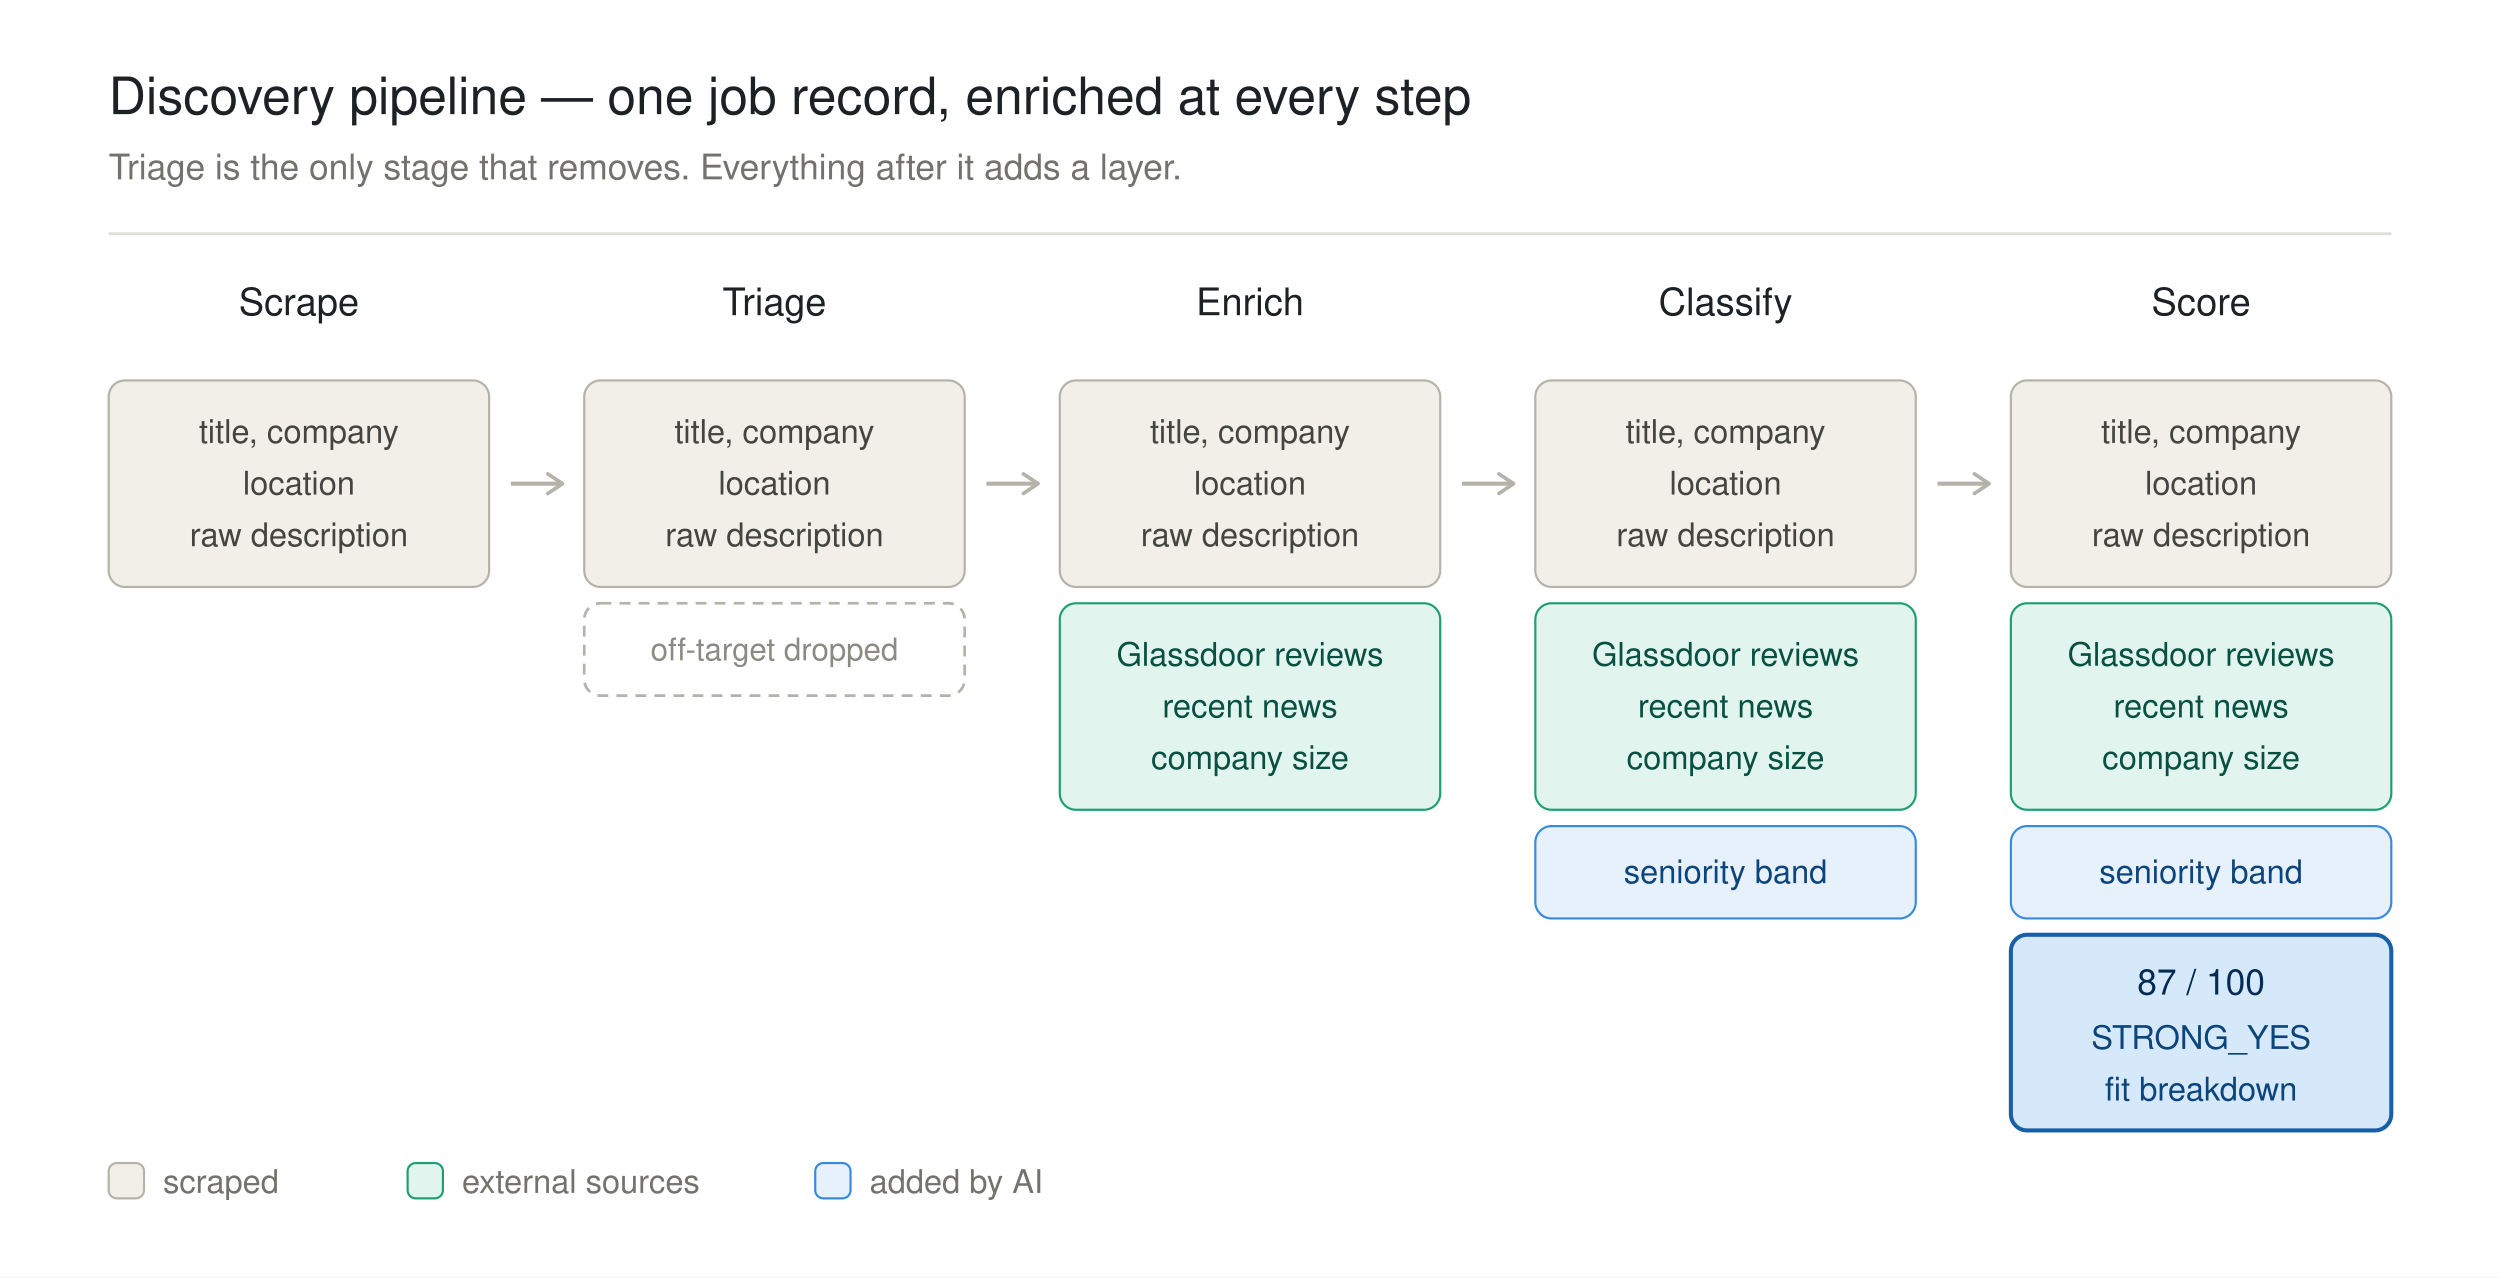
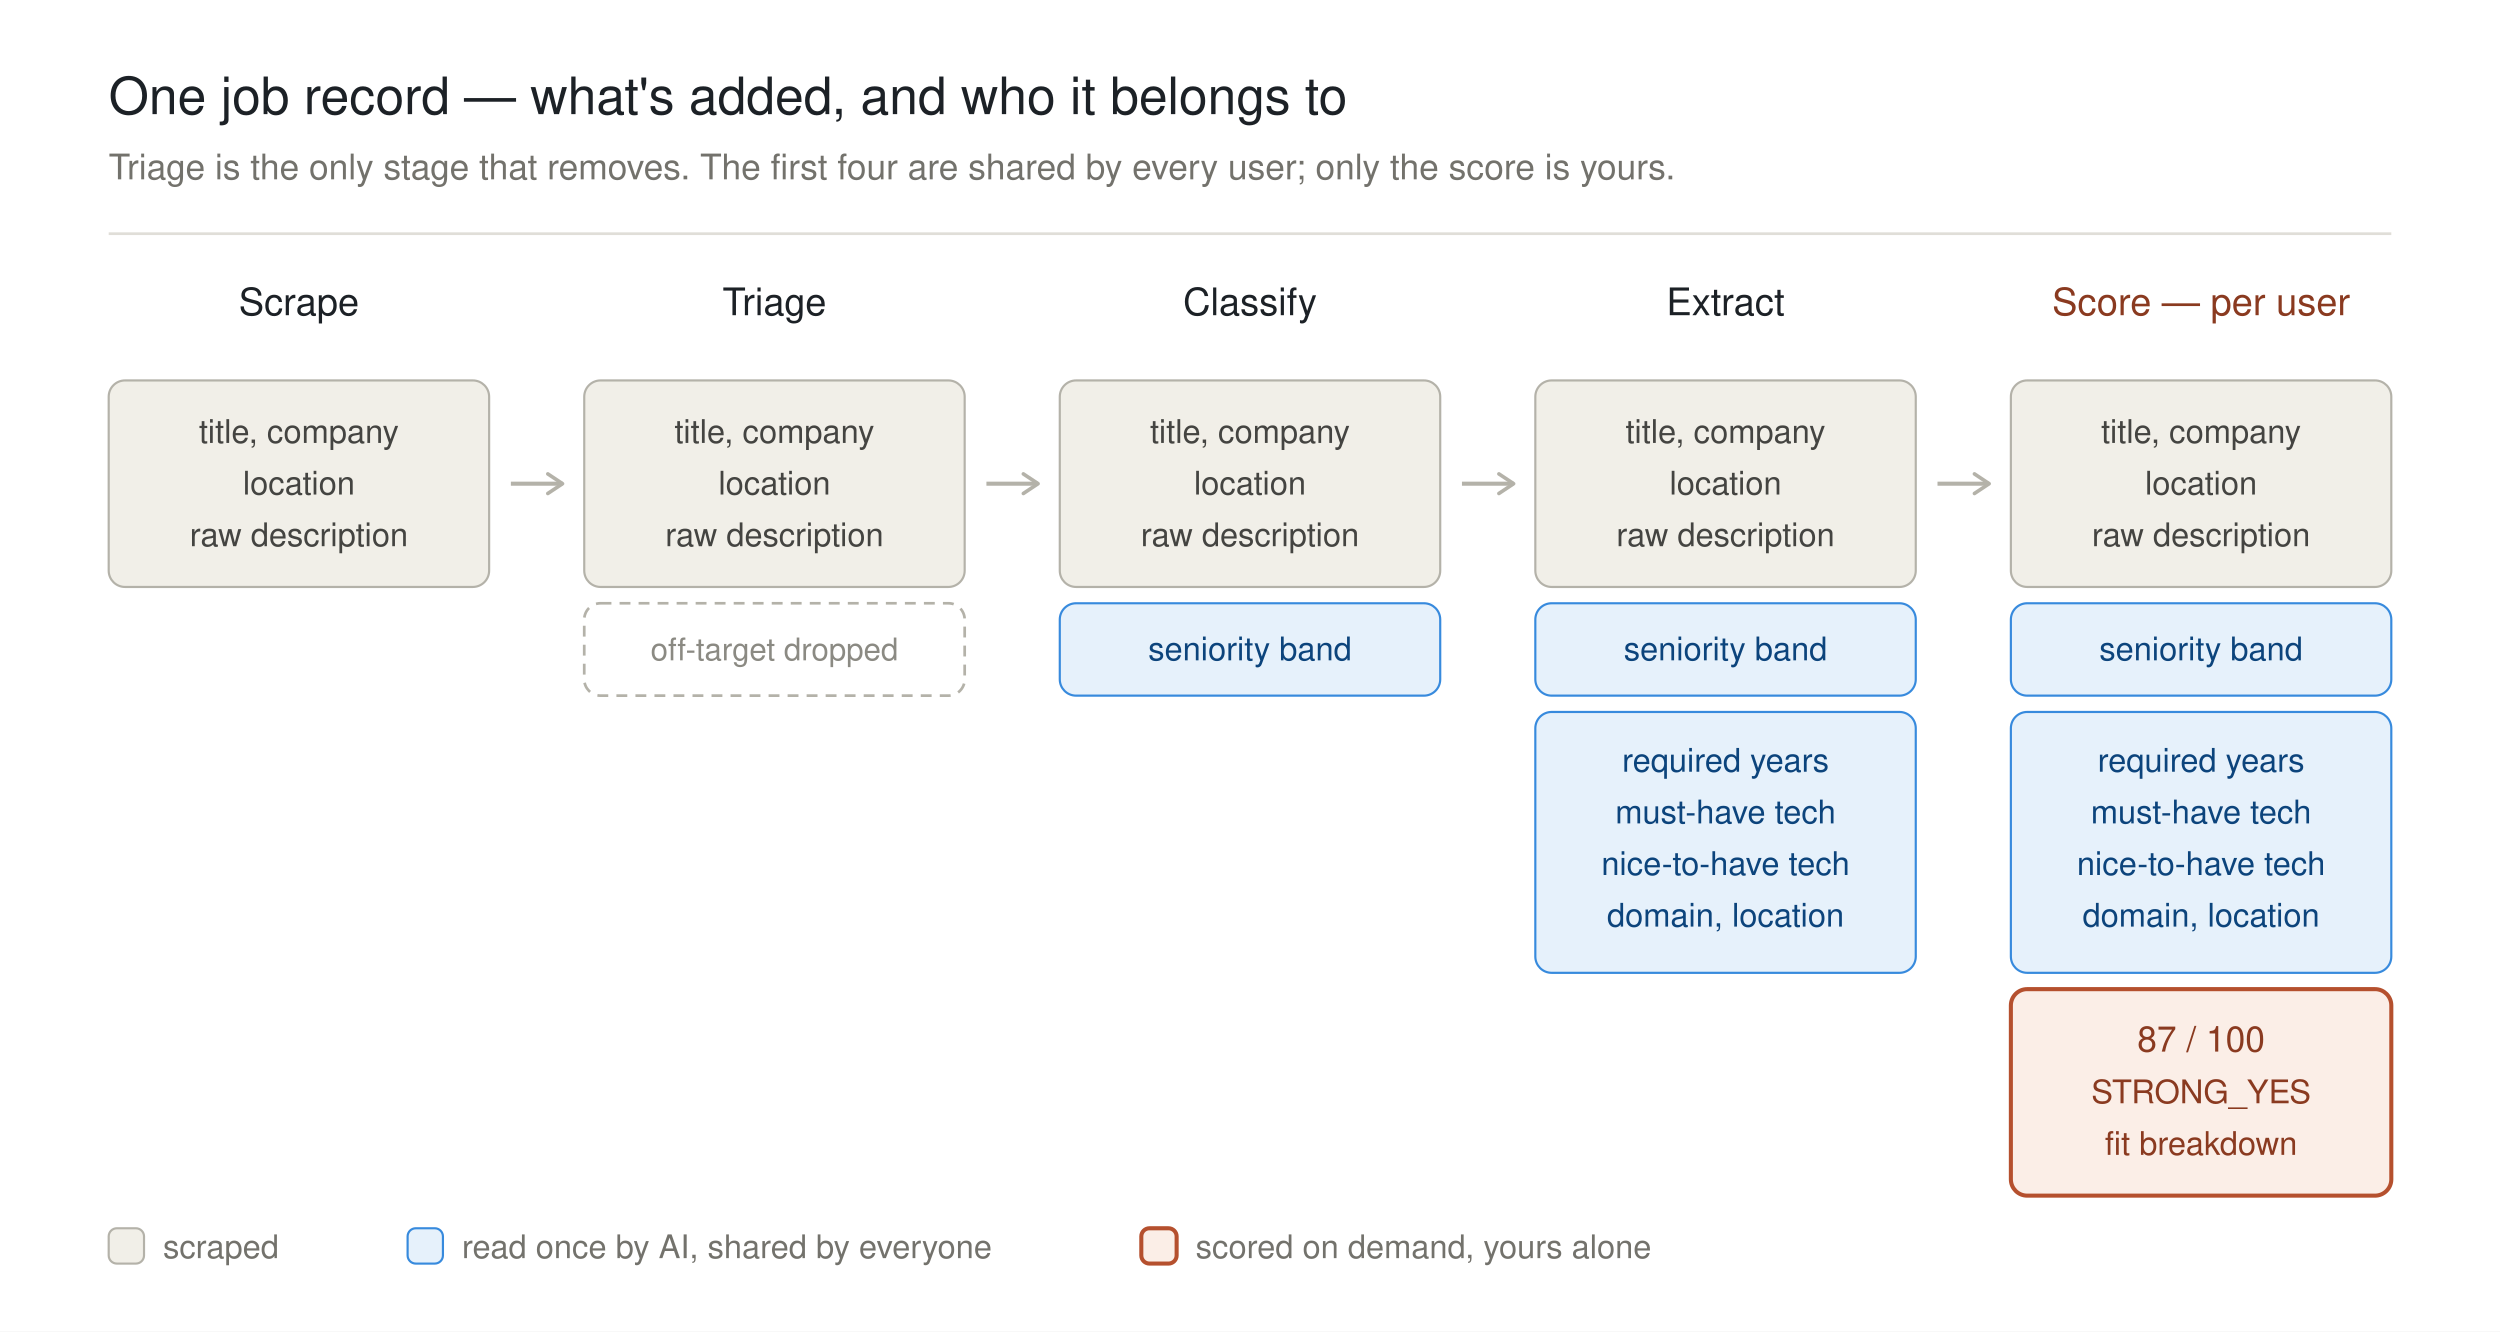
- <svg xmlns="http://www.w3.org/2000/svg" width="920" height="470" viewBox="0 0 920 470" role="img">
-   <rect x="0" y="0" width="920" height="470" fill="#ffffff" />
-   <text x="40" y="42" font-family="Helvetica,Arial,sans-serif" font-size="19" font-weight="500" fill="#1c2126">Discovery pipeline — one job record, enriched at every step</text>
-   <text x="40" y="66" font-family="Helvetica,Arial,sans-serif" font-size="13" fill="#73726c">Triage is the only stage that removes. Everything after it adds a layer.</text>
+ <svg xmlns="http://www.w3.org/2000/svg" width="920" height="490" viewBox="0 0 920 490" role="img">
+   <rect x="0" y="0" width="920" height="490" fill="#ffffff" />
+   <text x="40" y="42" font-family="Helvetica,Arial,sans-serif" font-size="19" font-weight="500" fill="#1c2126">One job record — what's added, and who it belongs to</text>
+   <text x="40" y="66" font-family="Helvetica,Arial,sans-serif" font-size="13" fill="#73726c">Triage is the only stage that removes. The first four are shared by every user; only the score is yours.</text>
  <line x1="40" y1="86" x2="880" y2="86" stroke="#e0ded8" stroke-width="1" />
  <defs>
    <marker id="a" viewBox="0 0 10 10" refX="8" refY="5" markerWidth="6" markerHeight="6" orient="auto-start-reverse">
      <path d="M2 1L8 5L2 9" fill="none" stroke="#b4b2a9" stroke-width="1.5" stroke-linecap="round" stroke-linejoin="round" />
    </marker>
  </defs>
  <text x="110" y="116" font-family="Helvetica,Arial,sans-serif" font-size="14" font-weight="500" fill="#1c2126" text-anchor="middle">Scrape</text>
  <text x="285" y="116" font-family="Helvetica,Arial,sans-serif" font-size="14" font-weight="500" fill="#1c2126" text-anchor="middle">Triage</text>
-   <text x="460" y="116" font-family="Helvetica,Arial,sans-serif" font-size="14" font-weight="500" fill="#1c2126" text-anchor="middle">Enrich</text>
-   <text x="635" y="116" font-family="Helvetica,Arial,sans-serif" font-size="14" font-weight="500" fill="#1c2126" text-anchor="middle">Classify</text>
-   <text x="810" y="116" font-family="Helvetica,Arial,sans-serif" font-size="14" font-weight="500" fill="#1c2126" text-anchor="middle">Score</text>
+   <text x="460" y="116" font-family="Helvetica,Arial,sans-serif" font-size="14" font-weight="500" fill="#1c2126" text-anchor="middle">Classify</text>
+   <text x="635" y="116" font-family="Helvetica,Arial,sans-serif" font-size="14" font-weight="500" fill="#1c2126" text-anchor="middle">Extract</text>
+   <text x="810" y="116" font-family="Helvetica,Arial,sans-serif" font-size="14" font-weight="500" fill="#8a3a20" text-anchor="middle">Score — per user</text>
  <path d="M188 178 L207 178" stroke="#b4b2a9" stroke-width="1.5" fill="none" marker-end="url(#a)" />
  <path d="M363 178 L382 178" stroke="#b4b2a9" stroke-width="1.5" fill="none" marker-end="url(#a)" />
  <path d="M538 178 L557 178" stroke="#b4b2a9" stroke-width="1.5" fill="none" marker-end="url(#a)" />
  <path d="M713 178 L732 178" stroke="#b4b2a9" stroke-width="1.5" fill="none" marker-end="url(#a)" />
  <rect x="40" y="140" width="140" height="76" rx="6" fill="#f1efe8" stroke="#b4b2a9" stroke-width="0.8" />
  <text x="110" y="163" font-family="Helvetica,Arial,sans-serif" font-size="12" fill="#444441" text-anchor="middle">title, company</text>
  <text x="110" y="182" font-family="Helvetica,Arial,sans-serif" font-size="12" fill="#444441" text-anchor="middle">location</text>
  <text x="110" y="201" font-family="Helvetica,Arial,sans-serif" font-size="12" fill="#444441" text-anchor="middle">raw description</text>
  <rect x="215" y="140" width="140" height="76" rx="6" fill="#f1efe8" stroke="#b4b2a9" stroke-width="0.8" />
  <text x="285" y="163" font-family="Helvetica,Arial,sans-serif" font-size="12" fill="#444441" text-anchor="middle">title, company</text>
  <text x="285" y="182" font-family="Helvetica,Arial,sans-serif" font-size="12" fill="#444441" text-anchor="middle">location</text>
  <text x="285" y="201" font-family="Helvetica,Arial,sans-serif" font-size="12" fill="#444441" text-anchor="middle">raw description</text>
  <rect x="215" y="222" width="140" height="34" rx="6" fill="none" stroke="#b4b2a9" stroke-width="1" stroke-dasharray="4 3" />
  <text x="285" y="243" font-family="Helvetica,Arial,sans-serif" font-size="11.5" fill="#8b8a83" text-anchor="middle">off-target dropped</text>
  <rect x="390" y="140" width="140" height="76" rx="6" fill="#f1efe8" stroke="#b4b2a9" stroke-width="0.8" />
  <text x="460" y="163" font-family="Helvetica,Arial,sans-serif" font-size="12" fill="#444441" text-anchor="middle">title, company</text>
  <text x="460" y="182" font-family="Helvetica,Arial,sans-serif" font-size="12" fill="#444441" text-anchor="middle">location</text>
  <text x="460" y="201" font-family="Helvetica,Arial,sans-serif" font-size="12" fill="#444441" text-anchor="middle">raw description</text>
-   <rect x="390" y="222" width="140" height="76" rx="6" fill="#e1f5ee" stroke="#1d9e75" stroke-width="0.8" />
-   <text x="460" y="245" font-family="Helvetica,Arial,sans-serif" font-size="12" fill="#085041" text-anchor="middle">Glassdoor reviews</text>
-   <text x="460" y="264" font-family="Helvetica,Arial,sans-serif" font-size="12" fill="#085041" text-anchor="middle">recent news</text>
-   <text x="460" y="283" font-family="Helvetica,Arial,sans-serif" font-size="12" fill="#085041" text-anchor="middle">company size</text>
+   <rect x="390" y="222" width="140" height="34" rx="6" fill="#e6f1fb" stroke="#378add" stroke-width="0.8" />
+   <text x="460" y="243" font-family="Helvetica,Arial,sans-serif" font-size="12" fill="#0c447c" text-anchor="middle">seniority band</text>
  <rect x="565" y="140" width="140" height="76" rx="6" fill="#f1efe8" stroke="#b4b2a9" stroke-width="0.8" />
  <text x="635" y="163" font-family="Helvetica,Arial,sans-serif" font-size="12" fill="#444441" text-anchor="middle">title, company</text>
  <text x="635" y="182" font-family="Helvetica,Arial,sans-serif" font-size="12" fill="#444441" text-anchor="middle">location</text>
  <text x="635" y="201" font-family="Helvetica,Arial,sans-serif" font-size="12" fill="#444441" text-anchor="middle">raw description</text>
-   <rect x="565" y="222" width="140" height="76" rx="6" fill="#e1f5ee" stroke="#1d9e75" stroke-width="0.8" />
-   <text x="635" y="245" font-family="Helvetica,Arial,sans-serif" font-size="12" fill="#085041" text-anchor="middle">Glassdoor reviews</text>
-   <text x="635" y="264" font-family="Helvetica,Arial,sans-serif" font-size="12" fill="#085041" text-anchor="middle">recent news</text>
-   <text x="635" y="283" font-family="Helvetica,Arial,sans-serif" font-size="12" fill="#085041" text-anchor="middle">company size</text>
-   <rect x="565" y="304" width="140" height="34" rx="6" fill="#e6f1fb" stroke="#378add" stroke-width="0.8" />
-   <text x="635" y="325" font-family="Helvetica,Arial,sans-serif" font-size="12" fill="#0c447c" text-anchor="middle">seniority band</text>
+   <rect x="565" y="222" width="140" height="34" rx="6" fill="#e6f1fb" stroke="#378add" stroke-width="0.8" />
+   <text x="635" y="243" font-family="Helvetica,Arial,sans-serif" font-size="12" fill="#0c447c" text-anchor="middle">seniority band</text>
+   <rect x="565" y="262" width="140" height="96" rx="6" fill="#e6f1fb" stroke="#378add" stroke-width="0.8" />
+   <text x="635" y="284" font-family="Helvetica,Arial,sans-serif" font-size="12" fill="#0c447c" text-anchor="middle">required years</text>
+   <text x="635" y="303" font-family="Helvetica,Arial,sans-serif" font-size="12" fill="#0c447c" text-anchor="middle">must-have tech</text>
+   <text x="635" y="322" font-family="Helvetica,Arial,sans-serif" font-size="12" fill="#0c447c" text-anchor="middle">nice-to-have tech</text>
+   <text x="635" y="341" font-family="Helvetica,Arial,sans-serif" font-size="12" fill="#0c447c" text-anchor="middle">domain, location</text>
  <rect x="740" y="140" width="140" height="76" rx="6" fill="#f1efe8" stroke="#b4b2a9" stroke-width="0.8" />
  <text x="810" y="163" font-family="Helvetica,Arial,sans-serif" font-size="12" fill="#444441" text-anchor="middle">title, company</text>
  <text x="810" y="182" font-family="Helvetica,Arial,sans-serif" font-size="12" fill="#444441" text-anchor="middle">location</text>
  <text x="810" y="201" font-family="Helvetica,Arial,sans-serif" font-size="12" fill="#444441" text-anchor="middle">raw description</text>
-   <rect x="740" y="222" width="140" height="76" rx="6" fill="#e1f5ee" stroke="#1d9e75" stroke-width="0.8" />
-   <text x="810" y="245" font-family="Helvetica,Arial,sans-serif" font-size="12" fill="#085041" text-anchor="middle">Glassdoor reviews</text>
-   <text x="810" y="264" font-family="Helvetica,Arial,sans-serif" font-size="12" fill="#085041" text-anchor="middle">recent news</text>
-   <text x="810" y="283" font-family="Helvetica,Arial,sans-serif" font-size="12" fill="#085041" text-anchor="middle">company size</text>
-   <rect x="740" y="304" width="140" height="34" rx="6" fill="#e6f1fb" stroke="#378add" stroke-width="0.8" />
-   <text x="810" y="325" font-family="Helvetica,Arial,sans-serif" font-size="12" fill="#0c447c" text-anchor="middle">seniority band</text>
-   <rect x="740" y="344" width="140" height="72" rx="6" fill="#d6e9fa" stroke="#185fa5" stroke-width="1.5" />
-   <text x="810" y="366" font-family="Helvetica,Arial,sans-serif" font-size="13" font-weight="500" fill="#042c53" text-anchor="middle">87 / 100</text>
-   <text x="810" y="386" font-family="Helvetica,Arial,sans-serif" font-size="12" fill="#0c447c" text-anchor="middle">STRONG_YES</text>
-   <text x="810" y="405" font-family="Helvetica,Arial,sans-serif" font-size="12" fill="#0c447c" text-anchor="middle">fit breakdown</text>
-   <rect x="40" y="428" width="13" height="13" rx="3" fill="#f1efe8" stroke="#b4b2a9" stroke-width="0.8" />
-   <text x="60" y="439" font-family="Helvetica,Arial,sans-serif" font-size="12" fill="#73726c">scraped</text>
-   <rect x="150" y="428" width="13" height="13" rx="3" fill="#e1f5ee" stroke="#1d9e75" stroke-width="0.8" />
-   <text x="170" y="439" font-family="Helvetica,Arial,sans-serif" font-size="12" fill="#73726c">external sources</text>
-   <rect x="300" y="428" width="13" height="13" rx="3" fill="#e6f1fb" stroke="#378add" stroke-width="0.8" />
-   <text x="320" y="439" font-family="Helvetica,Arial,sans-serif" font-size="12" fill="#73726c">added by AI</text>
+   <rect x="740" y="222" width="140" height="34" rx="6" fill="#e6f1fb" stroke="#378add" stroke-width="0.8" />
+   <text x="810" y="243" font-family="Helvetica,Arial,sans-serif" font-size="12" fill="#0c447c" text-anchor="middle">seniority band</text>
+   <rect x="740" y="262" width="140" height="96" rx="6" fill="#e6f1fb" stroke="#378add" stroke-width="0.8" />
+   <text x="810" y="284" font-family="Helvetica,Arial,sans-serif" font-size="12" fill="#0c447c" text-anchor="middle">required years</text>
+   <text x="810" y="303" font-family="Helvetica,Arial,sans-serif" font-size="12" fill="#0c447c" text-anchor="middle">must-have tech</text>
+   <text x="810" y="322" font-family="Helvetica,Arial,sans-serif" font-size="12" fill="#0c447c" text-anchor="middle">nice-to-have tech</text>
+   <text x="810" y="341" font-family="Helvetica,Arial,sans-serif" font-size="12" fill="#0c447c" text-anchor="middle">domain, location</text>
+   <rect x="740" y="364" width="140" height="76" rx="6" fill="#fbeee7" stroke="#b5502e" stroke-width="1.5" />
+   <text x="810" y="387" font-family="Helvetica,Arial,sans-serif" font-size="13" font-weight="500" fill="#8a3a20" text-anchor="middle">87 / 100</text>
+   <text x="810" y="406" font-family="Helvetica,Arial,sans-serif" font-size="12" fill="#8a3a20" text-anchor="middle">STRONG_YES</text>
+   <text x="810" y="425" font-family="Helvetica,Arial,sans-serif" font-size="12" fill="#8a3a20" text-anchor="middle">fit breakdown</text>
+   <rect x="40" y="452" width="13" height="13" rx="3" fill="#f1efe8" stroke="#b4b2a9" stroke-width="0.8" />
+   <text x="60" y="463" font-family="Helvetica,Arial,sans-serif" font-size="12" fill="#73726c">scraped</text>
+   <rect x="150" y="452" width="13" height="13" rx="3" fill="#e6f1fb" stroke="#378add" stroke-width="0.8" />
+   <text x="170" y="463" font-family="Helvetica,Arial,sans-serif" font-size="12" fill="#73726c">read once by AI, shared by everyone</text>
+   <rect x="420" y="452" width="13" height="13" rx="3" fill="#fbeee7" stroke="#b5502e" stroke-width="1.5" />
+   <text x="440" y="463" font-family="Helvetica,Arial,sans-serif" font-size="12" fill="#73726c">scored on demand, yours alone</text>
</svg>
